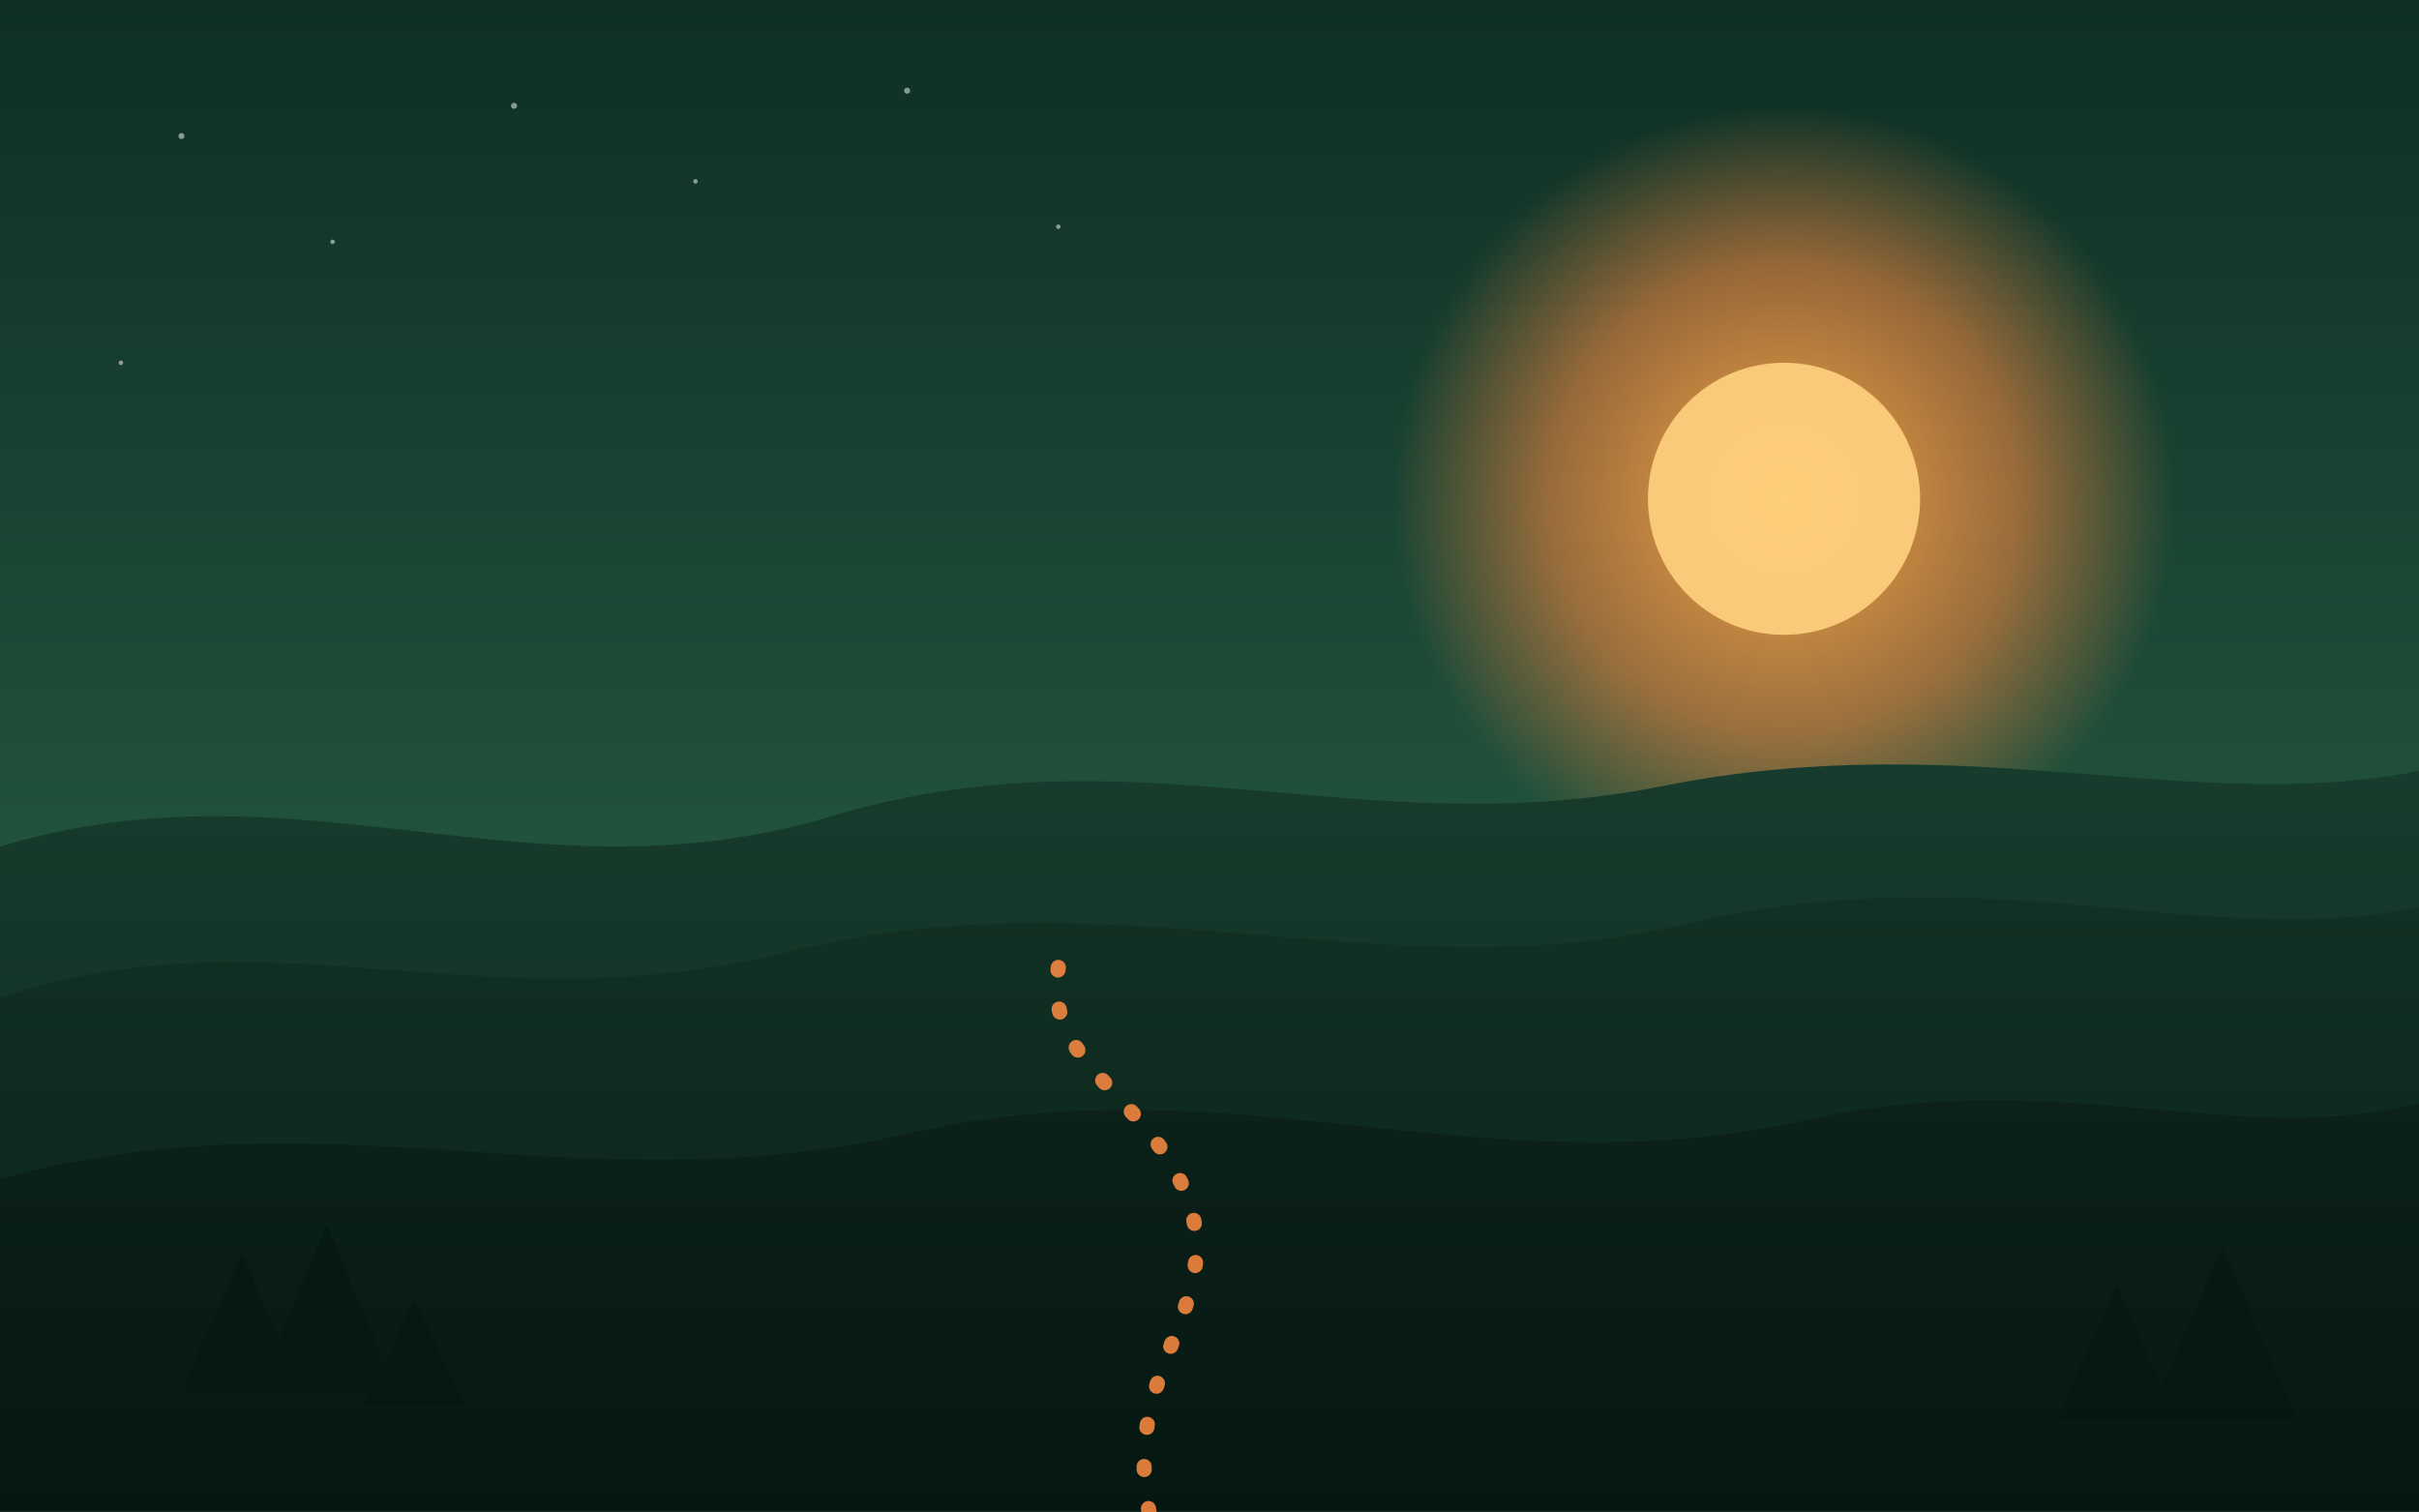
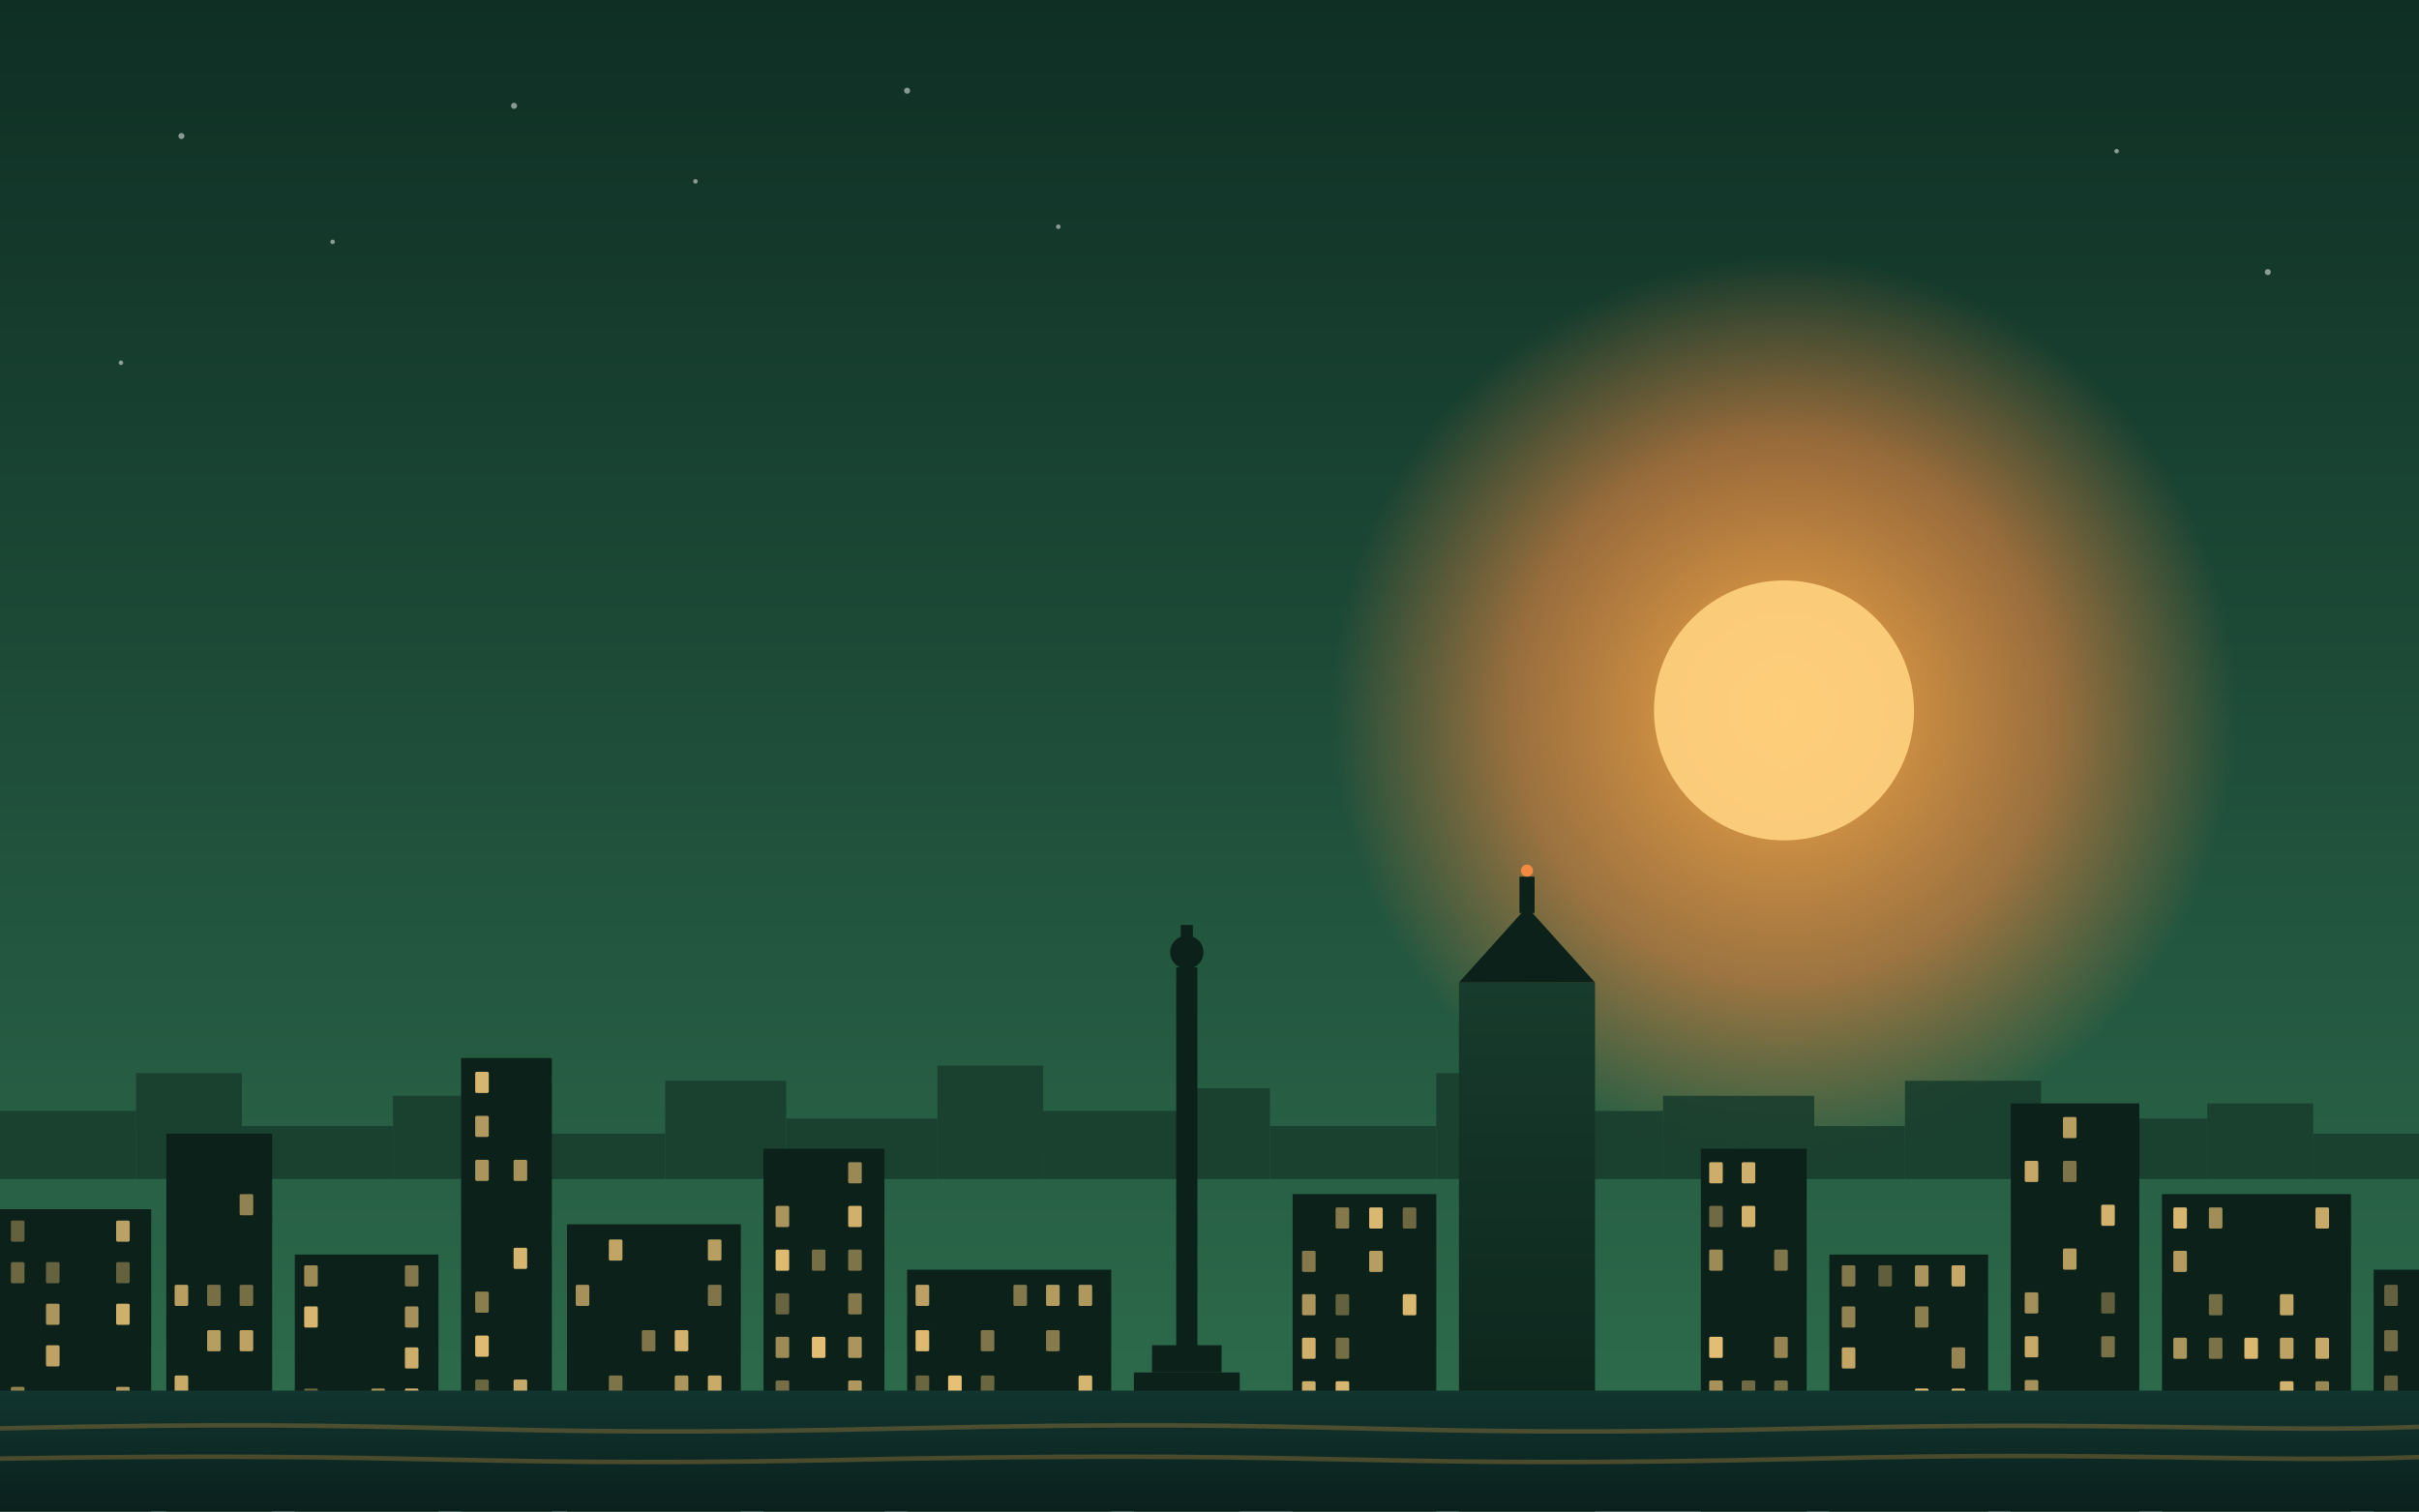
- <svg xmlns="http://www.w3.org/2000/svg" viewBox="0 0 1600 1000" width="1600" height="1000" role="img" aria-label="Rolling Indiana hills at dusk with a winding trail">
+ <svg xmlns="http://www.w3.org/2000/svg" viewBox="0 0 1600 1000" width="1600" height="1000" role="img" aria-label="Downtown Indianapolis skyline at dusk along the White River">
  <defs>
    <linearGradient id="sky" x1="0" y1="0" x2="0" y2="1">
      <stop offset="0%" stop-color="#0f2f24" />
      <stop offset="45%" stop-color="#1d4b38" />
      <stop offset="100%" stop-color="#2F6F4E" />
    </linearGradient>
    <radialGradient id="sun" cx="50%" cy="50%" r="50%">
      <stop offset="0%" stop-color="#ffb347" stop-opacity="0.95" />
      <stop offset="60%" stop-color="#ff8c42" stop-opacity="0.55" />
      <stop offset="100%" stop-color="#ff8c42" stop-opacity="0" />
    </radialGradient>
-     <linearGradient id="hillFar" x1="0" y1="0" x2="0" y2="1">
+     <linearGradient id="riverGrad" x1="0" y1="0" x2="0" y2="1">
+       <stop offset="0%" stop-color="#12352f" />
+       <stop offset="100%" stop-color="#0a201d" />
+     </linearGradient>
+     <linearGradient id="towerGrad" x1="0" y1="0" x2="0" y2="1">
      <stop offset="0%" stop-color="#173b2c" />
-       <stop offset="100%" stop-color="#0e2a20" />
-     </linearGradient>
-     <linearGradient id="hillMid" x1="0" y1="0" x2="0" y2="1">
-       <stop offset="0%" stop-color="#123023" />
-       <stop offset="100%" stop-color="#0a201a" />
-     </linearGradient>
-     <linearGradient id="hillNear" x1="0" y1="0" x2="0" y2="1">
-       <stop offset="0%" stop-color="#0b2119" />
-       <stop offset="100%" stop-color="#061712" />
+       <stop offset="100%" stop-color="#0b2119" />
    </linearGradient>
  </defs>
  <rect width="1600" height="1000" fill="url(#sky)" />
-   <circle cx="1180" cy="330" r="260" fill="url(#sun)" />
-   <circle cx="1180" cy="330" r="90" fill="#ffd27f" opacity="0.9" />
+   <circle cx="1180" cy="470" r="300" fill="url(#sun)" />
+   <circle cx="1180" cy="470" r="86" fill="#ffd27f" opacity="0.9" />
  <g fill="#ffffff" opacity="0.5">
    <circle cx="120" cy="90" r="2" />
    <circle cx="220" cy="160" r="1.5" />
    <circle cx="340" cy="70" r="2" />
    <circle cx="80" cy="240" r="1.5" />
    <circle cx="460" cy="120" r="1.5" />
    <circle cx="600" cy="60" r="2" />
    <circle cx="700" cy="150" r="1.5" />
-   </g>
-   <path d="M0,560 C200,500 350,600 550,540 C750,480 900,560 1100,520 C1300,480 1450,540 1600,510 L1600,1000 L0,1000 Z" fill="url(#hillFar)" />
-   <path d="M0,660 C180,600 320,680 520,630 C740,575 920,660 1120,610 C1320,565 1460,630 1600,600 L1600,1000 L0,1000 Z" fill="url(#hillMid)" />
-   <path d="M0,780 C220,720 380,800 600,750 C820,700 980,790 1200,740 C1360,705 1480,760 1600,730 L1600,1000 L0,1000 Z" fill="url(#hillNear)" />
-   <path d="M760,1000 C740,900 820,860 780,780 C750,720 690,700 700,640" fill="none" stroke="#ff8c42" stroke-width="10" stroke-linecap="round" stroke-dasharray="2 26" opacity="0.85" />
-   <g fill="#061712" opacity="0.9">
-     <path d="M120,920 l40,-90 40,90 z" />
-     <path d="M170,920 l46,-110 46,110 z" />
-     <path d="M240,930 l34,-70 34,70 z" />
-     <path d="M1360,940 l40,-90 40,90 z" />
-     <path d="M1420,940 l50,-115 50,115 z" />
+     <circle cx="1400" cy="100" r="1.5" />
+     <circle cx="1500" cy="180" r="2" />
+   </g>
+   <g opacity="0.85">
+     <rect x="0.0" y="735.0" width="90.0" height="45.0" fill="#173b2c" />
+     <rect x="90.0" y="710.0" width="70.0" height="70.0" fill="#173b2c" />
+     <rect x="160.0" y="745.0" width="100.0" height="35.0" fill="#173b2c" />
+     <rect x="260.0" y="725.0" width="60.0" height="55.0" fill="#173b2c" />
+     <rect x="320.0" y="750.0" width="120.0" height="30.0" fill="#173b2c" />
+     <rect x="440.0" y="715.0" width="80.0" height="65.0" fill="#173b2c" />
+     <rect x="520.0" y="740.0" width="100.0" height="40.0" fill="#173b2c" />
+     <rect x="620.0" y="705.0" width="70.0" height="75.0" fill="#173b2c" />
+     <rect x="690.0" y="735.0" width="90.0" height="45.0" fill="#173b2c" />
+     <rect x="780.0" y="720.0" width="60.0" height="60.0" fill="#173b2c" />
+     <rect x="840.0" y="745.0" width="110.0" height="35.0" fill="#173b2c" />
+     <rect x="950.0" y="710.0" width="80.0" height="70.0" fill="#173b2c" />
+     <rect x="1030.0" y="735.0" width="70.0" height="45.0" fill="#173b2c" />
+     <rect x="1100.0" y="725.0" width="100.0" height="55.0" fill="#173b2c" />
+     <rect x="1200.0" y="745.0" width="60.0" height="35.0" fill="#173b2c" />
+     <rect x="1260.0" y="715.0" width="90.0" height="65.0" fill="#173b2c" />
+     <rect x="1350.0" y="740.0" width="110.0" height="40.0" fill="#173b2c" />
+     <rect x="1460.0" y="730.0" width="70.0" height="50.0" fill="#173b2c" />
+     <rect x="1530.0" y="750.0" width="70.0" height="30.0" fill="#173b2c" />
+   </g>
+   <g>
+     <rect x="965" y="650" width="90" height="350" fill="url(#towerGrad)" />
+     <path d="M965,650 L1010,600 L1055,650 Z" fill="#0b2119" />
+     <rect x="1005" y="580" width="10" height="24" fill="#0b2119" />
+     <circle cx="1010" cy="576" r="4" fill="#ff8c42" opacity="0.9" />
+   </g>
+   <g fill="#0b2119">
+     <rect x="778" y="640" width="14" height="260" />
+     <rect x="762" y="890" width="46" height="18" />
+     <rect x="750" y="908" width="70" height="92" />
+     <circle cx="785" cy="630" r="11" fill="#0b2119" />
+     <rect x="781" y="612" width="8" height="20" fill="#0b2119" />
+   </g>
+   <g>
+     <rect x="0.0" y="800.0" width="100.0" height="200.0" fill="#0b2119" />
+     <rect x="110.0" y="750.0" width="70.0" height="250.0" fill="#0b2119" />
+     <rect x="195.0" y="830.0" width="95.0" height="170.0" fill="#0b2119" />
+     <rect x="305.0" y="700.0" width="60.0" height="300.0" fill="#0b2119" />
+     <rect x="375.0" y="810.0" width="115.0" height="190.0" fill="#0b2119" />
+     <rect x="505.0" y="760.0" width="80.0" height="240.0" fill="#0b2119" />
+     <rect x="600.0" y="840.0" width="135.0" height="160.0" fill="#0b2119" />
+     <rect x="855.0" y="790.0" width="95.0" height="210.0" fill="#0b2119" />
+     <rect x="1125.0" y="760.0" width="70.0" height="240.0" fill="#0b2119" />
+     <rect x="1210.0" y="830.0" width="105.0" height="170.0" fill="#0b2119" />
+     <rect x="1330.0" y="730.0" width="85.0" height="270.0" fill="#0b2119" />
+     <rect x="1430.0" y="790.0" width="125.0" height="210.0" fill="#0b2119" />
+     <rect x="1570.0" y="840.0" width="30.0" height="160.0" fill="#0b2119" />
+   </g>
+   <g>
+     <rect x="7.2" y="807.5" width="9" height="14" rx="1" fill="#ffd27f" opacity="0.36" />
+     <rect x="76.8" y="807.5" width="9" height="14" rx="1" fill="#ffd27f" opacity="0.72" />
+     <rect x="7.2" y="835.0" width="9" height="14" rx="1" fill="#ffd27f" opacity="0.4" />
+     <rect x="30.4" y="835.0" width="9" height="14" rx="1" fill="#ffd27f" opacity="0.37" />
+     <rect x="76.8" y="835.0" width="9" height="14" rx="1" fill="#ffd27f" opacity="0.36" />
+     <rect x="30.4" y="862.5" width="9" height="14" rx="1" fill="#ffd27f" opacity="0.65" />
+     <rect x="76.8" y="862.5" width="9" height="14" rx="1" fill="#ffd27f" opacity="0.8" />
+     <rect x="30.4" y="890.0" width="9" height="14" rx="1" fill="#ffd27f" opacity="0.73" />
+     <rect x="7.2" y="917.5" width="9" height="14" rx="1" fill="#ffd27f" opacity="0.54" />
+     <rect x="76.8" y="917.5" width="9" height="14" rx="1" fill="#ffd27f" opacity="0.68" />
+     <rect x="7.2" y="945.0" width="9" height="14" rx="1" fill="#ffd27f" opacity="0.75" />
+     <rect x="30.4" y="945.0" width="9" height="14" rx="1" fill="#ffd27f" opacity="0.89" />
+     <rect x="76.8" y="945.0" width="9" height="14" rx="1" fill="#ffd27f" opacity="0.81" />
+     <rect x="7.2" y="972.5" width="9" height="14" rx="1" fill="#ffd27f" opacity="0.82" />
+     <rect x="30.4" y="972.5" width="9" height="14" rx="1" fill="#ffd27f" opacity="0.74" />
+     <rect x="158.5" y="790.0" width="9" height="14" rx="1" fill="#ffd27f" opacity="0.55" />
+     <rect x="115.5" y="850.0" width="9" height="14" rx="1" fill="#ffd27f" opacity="0.71" />
+     <rect x="137.0" y="850.0" width="9" height="14" rx="1" fill="#ffd27f" opacity="0.44" />
+     <rect x="158.5" y="850.0" width="9" height="14" rx="1" fill="#ffd27f" opacity="0.44" />
+     <rect x="137.0" y="880.0" width="9" height="14" rx="1" fill="#ffd27f" opacity="0.7" />
+     <rect x="158.5" y="880.0" width="9" height="14" rx="1" fill="#ffd27f" opacity="0.73" />
+     <rect x="115.5" y="910.0" width="9" height="14" rx="1" fill="#ffd27f" opacity="0.78" />
+     <rect x="115.5" y="970.0" width="9" height="14" rx="1" fill="#ffd27f" opacity="0.83" />
+     <rect x="158.5" y="970.0" width="9" height="14" rx="1" fill="#ffd27f" opacity="0.57" />
+     <rect x="201.2" y="837.1" width="9" height="14" rx="1" fill="#ffd27f" opacity="0.6" />
+     <rect x="267.8" y="837.1" width="9" height="14" rx="1" fill="#ffd27f" opacity="0.49" />
+     <rect x="201.2" y="864.3" width="9" height="14" rx="1" fill="#ffd27f" opacity="0.84" />
+     <rect x="267.8" y="864.3" width="9" height="14" rx="1" fill="#ffd27f" opacity="0.63" />
+     <rect x="267.8" y="891.4" width="9" height="14" rx="1" fill="#ffd27f" opacity="0.79" />
+     <rect x="201.2" y="918.6" width="9" height="14" rx="1" fill="#ffd27f" opacity="0.38" />
+     <rect x="245.6" y="918.6" width="9" height="14" rx="1" fill="#ffd27f" opacity="0.64" />
+     <rect x="267.8" y="918.6" width="9" height="14" rx="1" fill="#ffd27f" opacity="0.82" />
+     <rect x="223.4" y="945.7" width="9" height="14" rx="1" fill="#ffd27f" opacity="0.72" />
+     <rect x="245.6" y="945.7" width="9" height="14" rx="1" fill="#ffd27f" opacity="0.5" />
+     <rect x="267.8" y="945.7" width="9" height="14" rx="1" fill="#ffd27f" opacity="0.41" />
+     <rect x="201.2" y="972.9" width="9" height="14" rx="1" fill="#ffd27f" opacity="0.6" />
+     <rect x="223.4" y="972.9" width="9" height="14" rx="1" fill="#ffd27f" opacity="0.83" />
+     <rect x="267.8" y="972.9" width="9" height="14" rx="1" fill="#ffd27f" opacity="0.45" />
+     <rect x="314.3" y="709.1" width="9" height="14" rx="1" fill="#ffd27f" opacity="0.83" />
+     <rect x="314.3" y="738.2" width="9" height="14" rx="1" fill="#ffd27f" opacity="0.68" />
+     <rect x="314.3" y="767.3" width="9" height="14" rx="1" fill="#ffd27f" opacity="0.65" />
+     <rect x="339.7" y="767.3" width="9" height="14" rx="1" fill="#ffd27f" opacity="0.64" />
+     <rect x="339.7" y="825.5" width="9" height="14" rx="1" fill="#ffd27f" opacity="0.83" />
+     <rect x="314.3" y="854.5" width="9" height="14" rx="1" fill="#ffd27f" opacity="0.52" />
+     <rect x="314.3" y="883.6" width="9" height="14" rx="1" fill="#ffd27f" opacity="0.87" />
+     <rect x="314.3" y="912.7" width="9" height="14" rx="1" fill="#ffd27f" opacity="0.39" />
+     <rect x="339.7" y="912.7" width="9" height="14" rx="1" fill="#ffd27f" opacity="0.77" />
+     <rect x="339.7" y="941.8" width="9" height="14" rx="1" fill="#ffd27f" opacity="0.65" />
+     <rect x="339.7" y="970.9" width="9" height="14" rx="1" fill="#ffd27f" opacity="0.58" />
+     <rect x="402.7" y="820.0" width="9" height="14" rx="1" fill="#ffd27f" opacity="0.75" />
+     <rect x="468.2" y="820.0" width="9" height="14" rx="1" fill="#ffd27f" opacity="0.71" />
+     <rect x="380.8" y="850.0" width="9" height="14" rx="1" fill="#ffd27f" opacity="0.63" />
+     <rect x="468.2" y="850.0" width="9" height="14" rx="1" fill="#ffd27f" opacity="0.48" />
+     <rect x="424.5" y="880.0" width="9" height="14" rx="1" fill="#ffd27f" opacity="0.48" />
+     <rect x="446.3" y="880.0" width="9" height="14" rx="1" fill="#ffd27f" opacity="0.82" />
+     <rect x="402.7" y="910.0" width="9" height="14" rx="1" fill="#ffd27f" opacity="0.47" />
+     <rect x="446.3" y="910.0" width="9" height="14" rx="1" fill="#ffd27f" opacity="0.66" />
+     <rect x="468.2" y="910.0" width="9" height="14" rx="1" fill="#ffd27f" opacity="0.78" />
+     <rect x="380.8" y="940.0" width="9" height="14" rx="1" fill="#ffd27f" opacity="0.45" />
+     <rect x="424.5" y="940.0" width="9" height="14" rx="1" fill="#ffd27f" opacity="0.58" />
+     <rect x="446.3" y="940.0" width="9" height="14" rx="1" fill="#ffd27f" opacity="0.75" />
+     <rect x="468.2" y="940.0" width="9" height="14" rx="1" fill="#ffd27f" opacity="0.89" />
+     <rect x="402.7" y="970.0" width="9" height="14" rx="1" fill="#ffd27f" opacity="0.54" />
+     <rect x="424.5" y="970.0" width="9" height="14" rx="1" fill="#ffd27f" opacity="0.49" />
+     <rect x="468.2" y="970.0" width="9" height="14" rx="1" fill="#ffd27f" opacity="0.58" />
+     <rect x="561.0" y="768.9" width="9" height="14" rx="1" fill="#ffd27f" opacity="0.59" />
+     <rect x="513.0" y="797.8" width="9" height="14" rx="1" fill="#ffd27f" opacity="0.65" />
+     <rect x="561.0" y="797.8" width="9" height="14" rx="1" fill="#ffd27f" opacity="0.81" />
+     <rect x="513.0" y="826.7" width="9" height="14" rx="1" fill="#ffd27f" opacity="0.86" />
+     <rect x="537.0" y="826.7" width="9" height="14" rx="1" fill="#ffd27f" opacity="0.44" />
+     <rect x="561.0" y="826.7" width="9" height="14" rx="1" fill="#ffd27f" opacity="0.47" />
+     <rect x="513.0" y="855.6" width="9" height="14" rx="1" fill="#ffd27f" opacity="0.38" />
+     <rect x="561.0" y="855.6" width="9" height="14" rx="1" fill="#ffd27f" opacity="0.5" />
+     <rect x="513.0" y="884.4" width="9" height="14" rx="1" fill="#ffd27f" opacity="0.6" />
+     <rect x="537.0" y="884.4" width="9" height="14" rx="1" fill="#ffd27f" opacity="0.88" />
+     <rect x="561.0" y="884.4" width="9" height="14" rx="1" fill="#ffd27f" opacity="0.66" />
+     <rect x="513.0" y="913.3" width="9" height="14" rx="1" fill="#ffd27f" opacity="0.44" />
+     <rect x="561.0" y="913.3" width="9" height="14" rx="1" fill="#ffd27f" opacity="0.67" />
+     <rect x="513.0" y="942.2" width="9" height="14" rx="1" fill="#ffd27f" opacity="0.76" />
+     <rect x="561.0" y="942.2" width="9" height="14" rx="1" fill="#ffd27f" opacity="0.63" />
+     <rect x="513.0" y="971.1" width="9" height="14" rx="1" fill="#ffd27f" opacity="0.44" />
+     <rect x="537.0" y="971.1" width="9" height="14" rx="1" fill="#ffd27f" opacity="0.39" />
+     <rect x="605.6" y="850.0" width="9" height="14" rx="1" fill="#ffd27f" opacity="0.72" />
+     <rect x="670.3" y="850.0" width="9" height="14" rx="1" fill="#ffd27f" opacity="0.49" />
+     <rect x="691.9" y="850.0" width="9" height="14" rx="1" fill="#ffd27f" opacity="0.69" />
+     <rect x="713.4" y="850.0" width="9" height="14" rx="1" fill="#ffd27f" opacity="0.67" />
+     <rect x="605.6" y="880.0" width="9" height="14" rx="1" fill="#ffd27f" opacity="0.86" />
+     <rect x="648.7" y="880.0" width="9" height="14" rx="1" fill="#ffd27f" opacity="0.48" />
+     <rect x="691.9" y="880.0" width="9" height="14" rx="1" fill="#ffd27f" opacity="0.51" />
+     <rect x="605.6" y="910.0" width="9" height="14" rx="1" fill="#ffd27f" opacity="0.39" />
+     <rect x="627.1" y="910.0" width="9" height="14" rx="1" fill="#ffd27f" opacity="0.9" />
+     <rect x="648.7" y="910.0" width="9" height="14" rx="1" fill="#ffd27f" opacity="0.39" />
+     <rect x="713.4" y="910.0" width="9" height="14" rx="1" fill="#ffd27f" opacity="0.83" />
+     <rect x="605.6" y="940.0" width="9" height="14" rx="1" fill="#ffd27f" opacity="0.55" />
+     <rect x="648.7" y="940.0" width="9" height="14" rx="1" fill="#ffd27f" opacity="0.74" />
+     <rect x="670.3" y="940.0" width="9" height="14" rx="1" fill="#ffd27f" opacity="0.89" />
+     <rect x="691.9" y="940.0" width="9" height="14" rx="1" fill="#ffd27f" opacity="0.35" />
+     <rect x="713.4" y="940.0" width="9" height="14" rx="1" fill="#ffd27f" opacity="0.51" />
+     <rect x="605.6" y="970.0" width="9" height="14" rx="1" fill="#ffd27f" opacity="0.87" />
+     <rect x="691.9" y="970.0" width="9" height="14" rx="1" fill="#ffd27f" opacity="0.5" />
+     <rect x="713.4" y="970.0" width="9" height="14" rx="1" fill="#ffd27f" opacity="0.74" />
+     <rect x="883.4" y="798.8" width="9" height="14" rx="1" fill="#ffd27f" opacity="0.5" />
+     <rect x="905.6" y="798.8" width="9" height="14" rx="1" fill="#ffd27f" opacity="0.85" />
+     <rect x="927.8" y="798.8" width="9" height="14" rx="1" fill="#ffd27f" opacity="0.4" />
+     <rect x="861.2" y="827.5" width="9" height="14" rx="1" fill="#ffd27f" opacity="0.5" />
+     <rect x="905.6" y="827.5" width="9" height="14" rx="1" fill="#ffd27f" opacity="0.7" />
+     <rect x="861.2" y="856.2" width="9" height="14" rx="1" fill="#ffd27f" opacity="0.65" />
+     <rect x="883.4" y="856.2" width="9" height="14" rx="1" fill="#ffd27f" opacity="0.36" />
+     <rect x="927.8" y="856.2" width="9" height="14" rx="1" fill="#ffd27f" opacity="0.85" />
+     <rect x="861.2" y="885.0" width="9" height="14" rx="1" fill="#ffd27f" opacity="0.81" />
+     <rect x="883.4" y="885.0" width="9" height="14" rx="1" fill="#ffd27f" opacity="0.43" />
+     <rect x="861.2" y="913.8" width="9" height="14" rx="1" fill="#ffd27f" opacity="0.79" />
+     <rect x="883.4" y="913.8" width="9" height="14" rx="1" fill="#ffd27f" opacity="0.84" />
+     <rect x="883.4" y="942.5" width="9" height="14" rx="1" fill="#ffd27f" opacity="0.84" />
+     <rect x="905.6" y="942.5" width="9" height="14" rx="1" fill="#ffd27f" opacity="0.69" />
+     <rect x="861.2" y="971.2" width="9" height="14" rx="1" fill="#ffd27f" opacity="0.83" />
+     <rect x="883.4" y="971.2" width="9" height="14" rx="1" fill="#ffd27f" opacity="0.8" />
+     <rect x="905.6" y="971.2" width="9" height="14" rx="1" fill="#ffd27f" opacity="0.36" />
+     <rect x="927.8" y="971.2" width="9" height="14" rx="1" fill="#ffd27f" opacity="0.53" />
+     <rect x="1130.5" y="768.9" width="9" height="14" rx="1" fill="#ffd27f" opacity="0.79" />
+     <rect x="1152.0" y="768.9" width="9" height="14" rx="1" fill="#ffd27f" opacity="0.8" />
+     <rect x="1130.5" y="797.8" width="9" height="14" rx="1" fill="#ffd27f" opacity="0.41" />
+     <rect x="1152.0" y="797.8" width="9" height="14" rx="1" fill="#ffd27f" opacity="0.82" />
+     <rect x="1130.5" y="826.7" width="9" height="14" rx="1" fill="#ffd27f" opacity="0.6" />
+     <rect x="1173.5" y="826.7" width="9" height="14" rx="1" fill="#ffd27f" opacity="0.48" />
+     <rect x="1130.5" y="884.4" width="9" height="14" rx="1" fill="#ffd27f" opacity="0.88" />
+     <rect x="1173.5" y="884.4" width="9" height="14" rx="1" fill="#ffd27f" opacity="0.57" />
+     <rect x="1130.5" y="913.3" width="9" height="14" rx="1" fill="#ffd27f" opacity="0.64" />
+     <rect x="1152.0" y="913.3" width="9" height="14" rx="1" fill="#ffd27f" opacity="0.41" />
+     <rect x="1173.5" y="913.3" width="9" height="14" rx="1" fill="#ffd27f" opacity="0.45" />
+     <rect x="1130.5" y="942.2" width="9" height="14" rx="1" fill="#ffd27f" opacity="0.5" />
+     <rect x="1173.5" y="942.2" width="9" height="14" rx="1" fill="#ffd27f" opacity="0.75" />
+     <rect x="1152.0" y="971.1" width="9" height="14" rx="1" fill="#ffd27f" opacity="0.63" />
+     <rect x="1218.2" y="837.1" width="9" height="14" rx="1" fill="#ffd27f" opacity="0.49" />
+     <rect x="1242.4" y="837.1" width="9" height="14" rx="1" fill="#ffd27f" opacity="0.35" />
+     <rect x="1266.6" y="837.1" width="9" height="14" rx="1" fill="#ffd27f" opacity="0.65" />
+     <rect x="1290.8" y="837.1" width="9" height="14" rx="1" fill="#ffd27f" opacity="0.76" />
+     <rect x="1218.2" y="864.3" width="9" height="14" rx="1" fill="#ffd27f" opacity="0.55" />
+     <rect x="1266.6" y="864.3" width="9" height="14" rx="1" fill="#ffd27f" opacity="0.53" />
+     <rect x="1218.2" y="891.4" width="9" height="14" rx="1" fill="#ffd27f" opacity="0.75" />
+     <rect x="1290.8" y="891.4" width="9" height="14" rx="1" fill="#ffd27f" opacity="0.57" />
+     <rect x="1266.6" y="918.6" width="9" height="14" rx="1" fill="#ffd27f" opacity="0.87" />
+     <rect x="1290.8" y="918.6" width="9" height="14" rx="1" fill="#ffd27f" opacity="0.85" />
+     <rect x="1218.2" y="945.7" width="9" height="14" rx="1" fill="#ffd27f" opacity="0.52" />
+     <rect x="1242.4" y="945.7" width="9" height="14" rx="1" fill="#ffd27f" opacity="0.35" />
+     <rect x="1290.8" y="945.7" width="9" height="14" rx="1" fill="#ffd27f" opacity="0.67" />
+     <rect x="1218.2" y="972.9" width="9" height="14" rx="1" fill="#ffd27f" opacity="0.61" />
+     <rect x="1242.4" y="972.9" width="9" height="14" rx="1" fill="#ffd27f" opacity="0.47" />
+     <rect x="1266.6" y="972.9" width="9" height="14" rx="1" fill="#ffd27f" opacity="0.85" />
+     <rect x="1290.8" y="972.9" width="9" height="14" rx="1" fill="#ffd27f" opacity="0.44" />
+     <rect x="1364.5" y="739.0" width="9" height="14" rx="1" fill="#ffd27f" opacity="0.7" />
+     <rect x="1339.2" y="768.0" width="9" height="14" rx="1" fill="#ffd27f" opacity="0.76" />
+     <rect x="1364.5" y="768.0" width="9" height="14" rx="1" fill="#ffd27f" opacity="0.47" />
+     <rect x="1389.8" y="797.0" width="9" height="14" rx="1" fill="#ffd27f" opacity="0.82" />
+     <rect x="1364.5" y="826.0" width="9" height="14" rx="1" fill="#ffd27f" opacity="0.7" />
+     <rect x="1339.2" y="855.0" width="9" height="14" rx="1" fill="#ffd27f" opacity="0.62" />
+     <rect x="1389.8" y="855.0" width="9" height="14" rx="1" fill="#ffd27f" opacity="0.35" />
+     <rect x="1339.2" y="884.0" width="9" height="14" rx="1" fill="#ffd27f" opacity="0.77" />
+     <rect x="1389.8" y="884.0" width="9" height="14" rx="1" fill="#ffd27f" opacity="0.45" />
+     <rect x="1339.2" y="913.0" width="9" height="14" rx="1" fill="#ffd27f" opacity="0.63" />
+     <rect x="1339.2" y="942.0" width="9" height="14" rx="1" fill="#ffd27f" opacity="0.6" />
+     <rect x="1364.5" y="942.0" width="9" height="14" rx="1" fill="#ffd27f" opacity="0.72" />
+     <rect x="1389.8" y="942.0" width="9" height="14" rx="1" fill="#ffd27f" opacity="0.68" />
+     <rect x="1339.2" y="971.0" width="9" height="14" rx="1" fill="#ffd27f" opacity="0.84" />
+     <rect x="1364.5" y="971.0" width="9" height="14" rx="1" fill="#ffd27f" opacity="0.75" />
+     <rect x="1389.8" y="971.0" width="9" height="14" rx="1" fill="#ffd27f" opacity="0.81" />
+     <rect x="1437.5" y="798.8" width="9" height="14" rx="1" fill="#ffd27f" opacity="0.84" />
+     <rect x="1461.0" y="798.8" width="9" height="14" rx="1" fill="#ffd27f" opacity="0.61" />
+     <rect x="1531.5" y="798.8" width="9" height="14" rx="1" fill="#ffd27f" opacity="0.77" />
+     <rect x="1437.5" y="827.5" width="9" height="14" rx="1" fill="#ffd27f" opacity="0.69" />
+     <rect x="1461.0" y="856.2" width="9" height="14" rx="1" fill="#ffd27f" opacity="0.43" />
+     <rect x="1508.0" y="856.2" width="9" height="14" rx="1" fill="#ffd27f" opacity="0.74" />
+     <rect x="1437.5" y="885.0" width="9" height="14" rx="1" fill="#ffd27f" opacity="0.65" />
+     <rect x="1461.0" y="885.0" width="9" height="14" rx="1" fill="#ffd27f" opacity="0.46" />
+     <rect x="1484.5" y="885.0" width="9" height="14" rx="1" fill="#ffd27f" opacity="0.85" />
+     <rect x="1508.0" y="885.0" width="9" height="14" rx="1" fill="#ffd27f" opacity="0.73" />
+     <rect x="1531.5" y="885.0" width="9" height="14" rx="1" fill="#ffd27f" opacity="0.77" />
+     <rect x="1508.0" y="913.8" width="9" height="14" rx="1" fill="#ffd27f" opacity="0.82" />
+     <rect x="1531.5" y="913.8" width="9" height="14" rx="1" fill="#ffd27f" opacity="0.58" />
+     <rect x="1437.5" y="942.5" width="9" height="14" rx="1" fill="#ffd27f" opacity="0.65" />
+     <rect x="1461.0" y="942.5" width="9" height="14" rx="1" fill="#ffd27f" opacity="0.47" />
+     <rect x="1508.0" y="942.5" width="9" height="14" rx="1" fill="#ffd27f" opacity="0.37" />
+     <rect x="1437.5" y="971.2" width="9" height="14" rx="1" fill="#ffd27f" opacity="0.57" />
+     <rect x="1484.5" y="971.2" width="9" height="14" rx="1" fill="#ffd27f" opacity="0.42" />
+     <rect x="1508.0" y="971.2" width="9" height="14" rx="1" fill="#ffd27f" opacity="0.36" />
+     <rect x="1577.0" y="850.0" width="9" height="14" rx="1" fill="#ffd27f" opacity="0.36" />
+     <rect x="1577.0" y="880.0" width="9" height="14" rx="1" fill="#ffd27f" opacity="0.42" />
+     <rect x="1577.0" y="910.0" width="9" height="14" rx="1" fill="#ffd27f" opacity="0.38" />
+   </g>
+   <rect x="0" y="920" width="1600" height="80" fill="url(#riverGrad)" />
+   <g stroke="#ffb347" stroke-opacity="0.25" stroke-width="3" fill="none">
+     <path d="M0,945 C300,938 300,952 600,945 C900,938 900,952 1200,945 C1400,940 1500,948 1600,944" />
+     <path d="M0,965 C300,960 300,972 600,965 C900,960 900,972 1200,965 C1400,960 1500,968 1600,964" />
  </g>
</svg>
